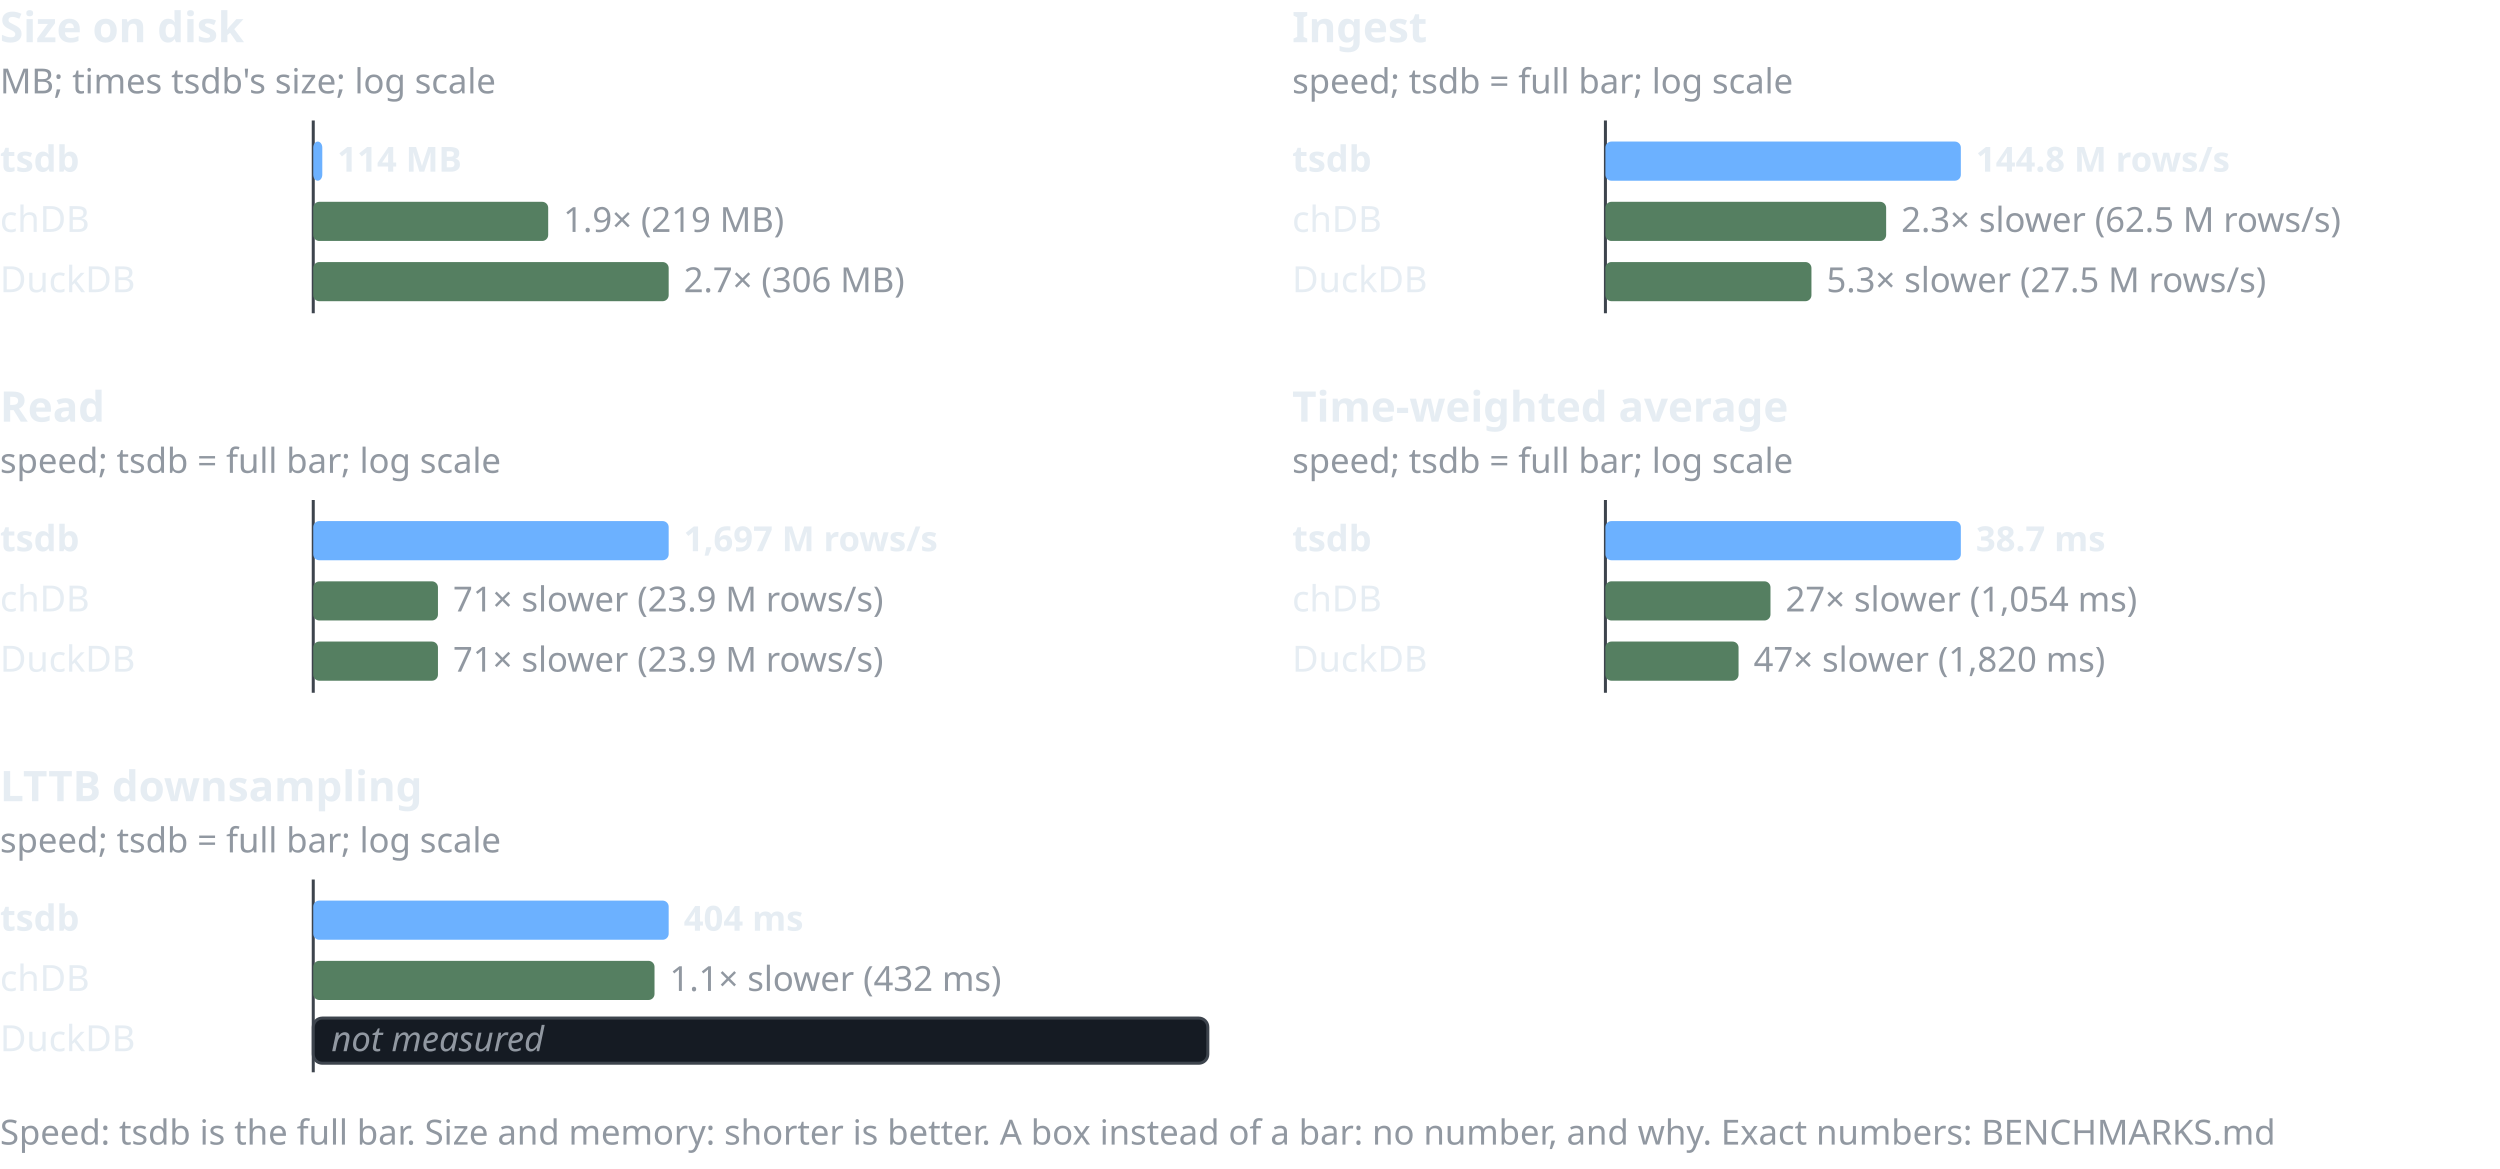
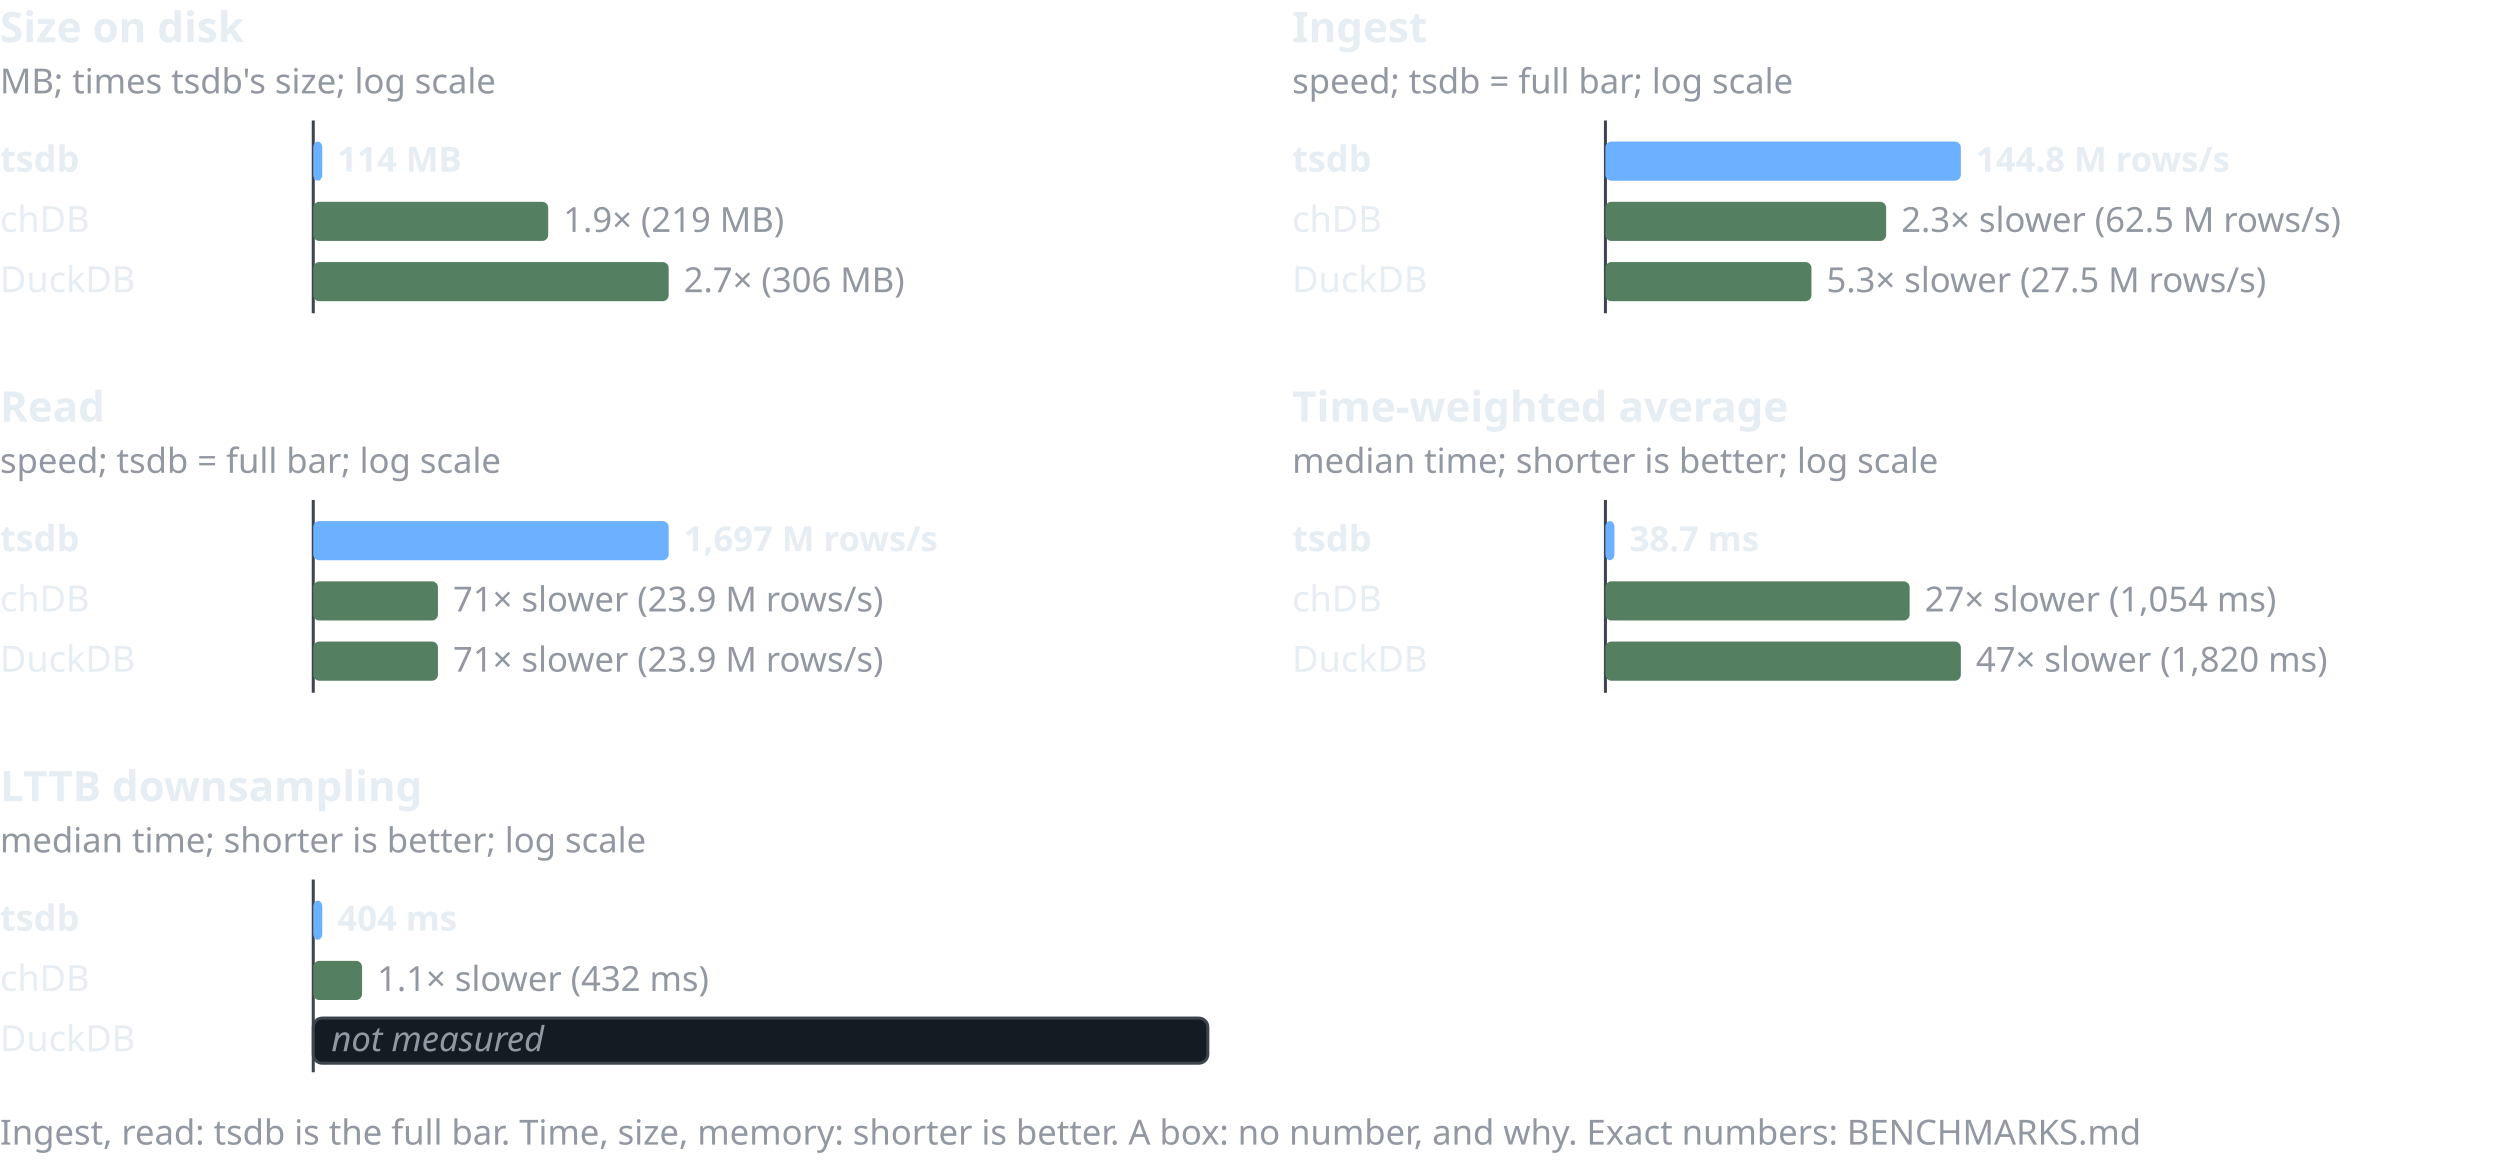
<svg xmlns="http://www.w3.org/2000/svg" width="830" height="388" viewBox="0 0 830 388">
  <style>text{font-family:-apple-system, BlinkMacSystemFont, 'Segoe UI', 'Noto Sans', Helvetica, Arial, sans-serif;font-size:12px;fill:#e6edf3}.h{font-size:14px;font-weight:600}.m{font-size:11.5px;fill:#9198a1}.n{fill:#e6edf3}.v{font-size:11.5px;fill:#9198a1}.us .n,.us .v{font-weight:700;fill:#e6edf3}.b{fill:#557f61}.us .b{fill:#6cb1ff}.r{stroke:#3d444d;stroke-width:1}.fail{fill:#3d1214;stroke:#f85149;stroke-width:1}.failt{font-size:11px;fill:#ffa198}.none{fill:#151b23;stroke:#3d444d;stroke-width:1}.nonet{font-size:11.5px;font-style:italic;fill:#9198a1}</style>
  <text x="0" y="14" class="h">Size on disk</text>
  <text x="0" y="31" class="m">MB; times tsdb's size; log scale</text>
  <line x1="104" x2="104" y1="40" y2="104" class="r" />
  <g class="us">
    <text x="0" y="57" class="n">tsdb</text>
    <rect x="104" y="47" width="3.0" height="13" rx="2" class="b" />
    <text x="112.0" y="57" class="v">114 MB</text>
  </g>
  <g>
    <text x="0" y="77" class="n">chDB</text>
    <rect x="104" y="67" width="78.0" height="13" rx="2" class="b" />
    <text x="187.0" y="77" class="v">1.9× (219 MB)</text>
  </g>
  <g>
    <text x="0" y="97" class="n">DuckDB</text>
    <rect x="104" y="87" width="118.0" height="13" rx="2" class="b" />
    <text x="227.0" y="97" class="v">2.7× (306 MB)</text>
  </g>
  <text x="429" y="14" class="h">Ingest</text>
  <text x="429" y="31" class="m">speed; tsdb = full bar; log scale</text>
  <line x1="533" x2="533" y1="40" y2="104" class="r" />
  <g class="us">
    <text x="429" y="57" class="n">tsdb</text>
    <rect x="533" y="47" width="118.0" height="13" rx="2" class="b" />
    <text x="656.0" y="57" class="v">144.8 M rows/s</text>
  </g>
  <g>
    <text x="429" y="77" class="n">chDB</text>
    <rect x="533" y="67" width="93.2" height="13" rx="2" class="b" />
    <text x="631.2" y="77" class="v">2.3× slower (62.5 M rows/s)</text>
  </g>
  <g>
    <text x="429" y="97" class="n">DuckDB</text>
    <rect x="533" y="87" width="68.4" height="13" rx="2" class="b" />
    <text x="606.4" y="97" class="v">5.3× slower (27.5 M rows/s)</text>
  </g>
  <text x="0" y="140" class="h">Read</text>
  <text x="0" y="157" class="m">speed; tsdb = full bar; log scale</text>
  <line x1="104" x2="104" y1="166" y2="230" class="r" />
  <g class="us">
    <text x="0" y="183" class="n">tsdb</text>
    <rect x="104" y="173" width="118.0" height="13" rx="2" class="b" />
    <text x="227.0" y="183" class="v">1,697 M rows/s</text>
  </g>
  <g>
    <text x="0" y="203" class="n">chDB</text>
    <rect x="104" y="193" width="41.4" height="13" rx="2" class="b" />
    <text x="150.4" y="203" class="v">71× slower (23.9 M rows/s)</text>
  </g>
  <g>
    <text x="0" y="223" class="n">DuckDB</text>
    <rect x="104" y="213" width="41.4" height="13" rx="2" class="b" />
    <text x="150.4" y="223" class="v">71× slower (23.9 M rows/s)</text>
  </g>
  <text x="429" y="140" class="h">Time-weighted average</text>
-   <text x="429" y="157" class="m">speed; tsdb = full bar; log scale</text>
+   <text x="429" y="157" class="m">median time; shorter is better; log scale</text>
  <line x1="533" x2="533" y1="166" y2="230" class="r" />
  <g class="us">
    <text x="429" y="183" class="n">tsdb</text>
-     <rect x="533" y="173" width="118.0" height="13" rx="2" class="b" />
-     <text x="656.0" y="183" class="v">38.7 ms</text>
+     <rect x="533" y="173" width="3.0" height="13" rx="2" class="b" />
+     <text x="541.0" y="183" class="v">38.7 ms</text>
  </g>
  <g>
    <text x="429" y="203" class="n">chDB</text>
-     <rect x="533" y="193" width="54.8" height="13" rx="2" class="b" />
-     <text x="592.8" y="203" class="v">27× slower (1,054 ms)</text>
+     <rect x="533" y="193" width="101.0" height="13" rx="2" class="b" />
+     <text x="639.0" y="203" class="v">27× slower (1,054 ms)</text>
  </g>
  <g>
    <text x="429" y="223" class="n">DuckDB</text>
-     <rect x="533" y="213" width="44.2" height="13" rx="2" class="b" />
-     <text x="582.2" y="223" class="v">47× slower (1,820 ms)</text>
+     <rect x="533" y="213" width="118.0" height="13" rx="2" class="b" />
+     <text x="656.0" y="223" class="v">47× slower (1,820 ms)</text>
  </g>
  <text x="0" y="266" class="h">LTTB downsampling</text>
-   <text x="0" y="283" class="m">speed; tsdb = full bar; log scale</text>
+   <text x="0" y="283" class="m">median time; shorter is better; log scale</text>
  <line x1="104" x2="104" y1="292" y2="356" class="r" />
  <g class="us">
    <text x="0" y="309" class="n">tsdb</text>
-     <rect x="104" y="299" width="118.0" height="13" rx="2" class="b" />
-     <text x="227.0" y="309" class="v">404 ms</text>
+     <rect x="104" y="299" width="3.0" height="13" rx="2" class="b" />
+     <text x="112.0" y="309" class="v">404 ms</text>
  </g>
  <g>
    <text x="0" y="329" class="n">chDB</text>
-     <rect x="104" y="319" width="113.3" height="13" rx="2" class="b" />
-     <text x="222.3" y="329" class="v">1.1× slower (432 ms)</text>
+     <rect x="104" y="319" width="16.2" height="13" rx="2" class="b" />
+     <text x="125.2" y="329" class="v">1.1× slower (432 ms)</text>
  </g>
  <g>
    <text x="0" y="349" class="n">DuckDB</text>
    <rect x="104" y="338" width="297" height="15" rx="3" class="none" />
    <text x="110" y="349" class="nonet">not measured</text>
  </g>
-   <text x="0" y="380" class="m">Speed: tsdb is the full bar. Size and memory: shorter is better. A box instead of a bar: no number, and why. Exact numbers: BENCHMARKS.md</text>
+   <text x="0" y="380" class="m">Ingest, read: tsdb is the full bar. Time, size, memory: shorter is better. A box: no number, and why. Exact numbers: BENCHMARKS.md</text>
</svg>
